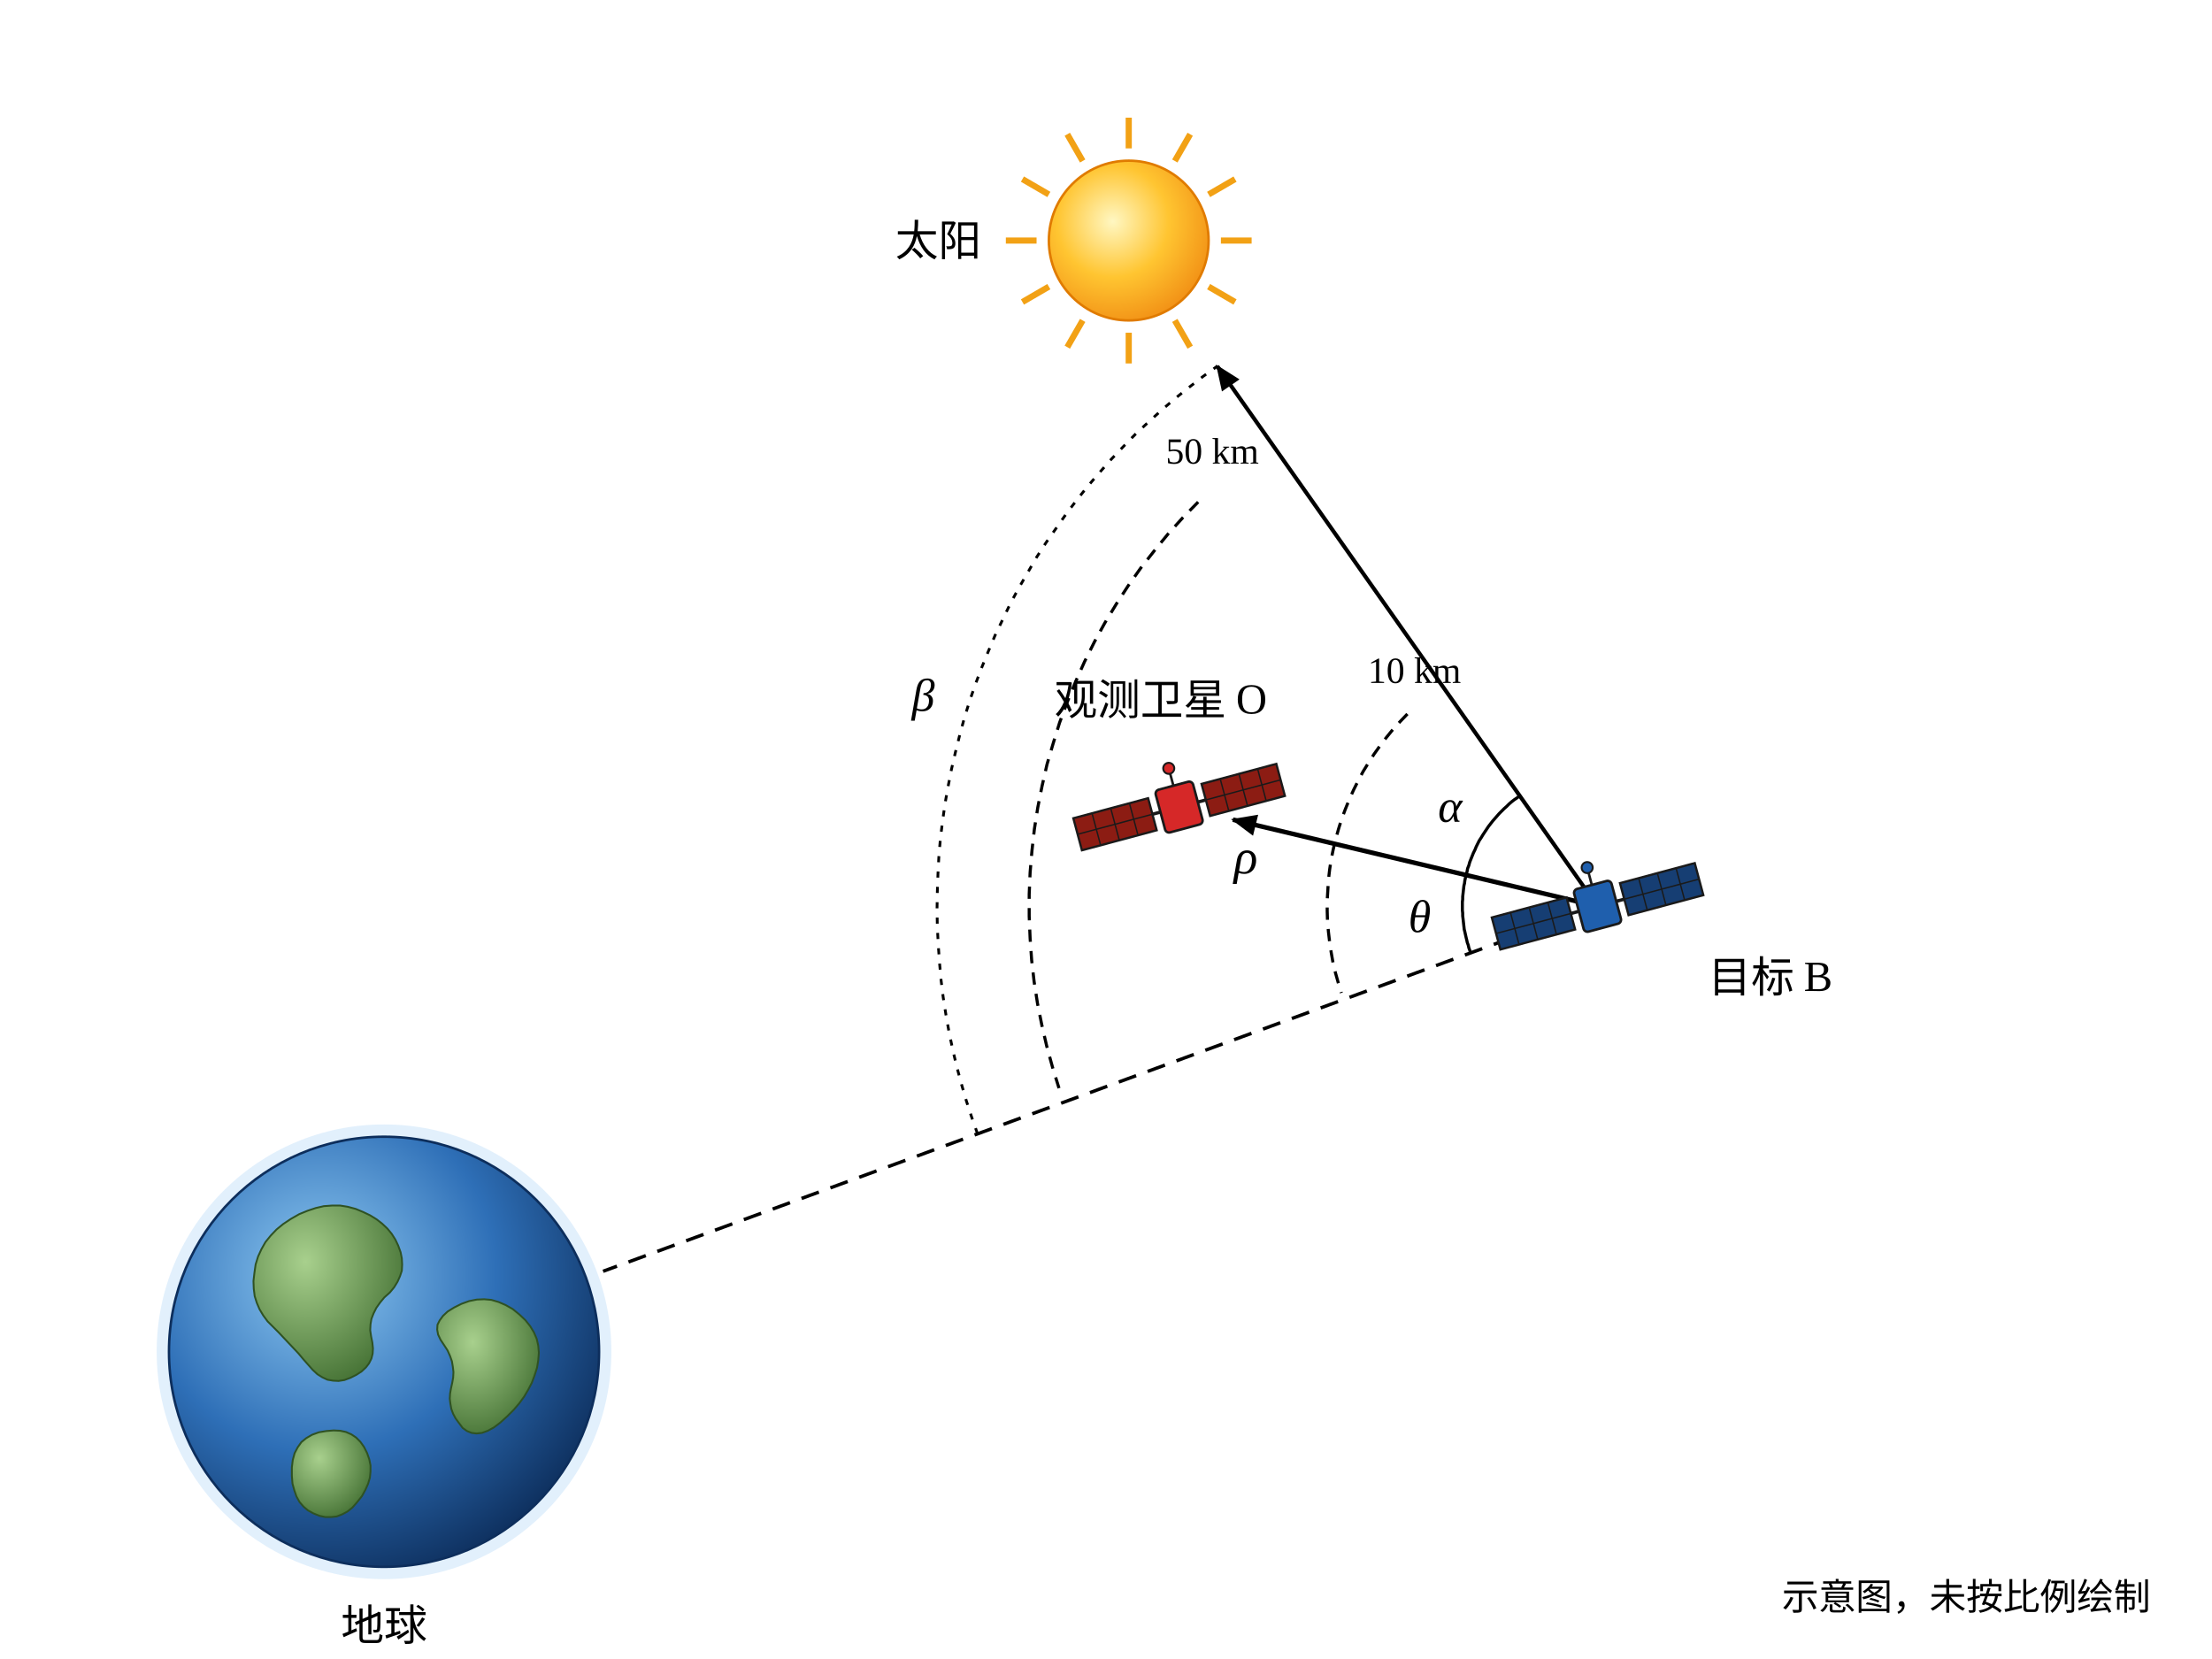
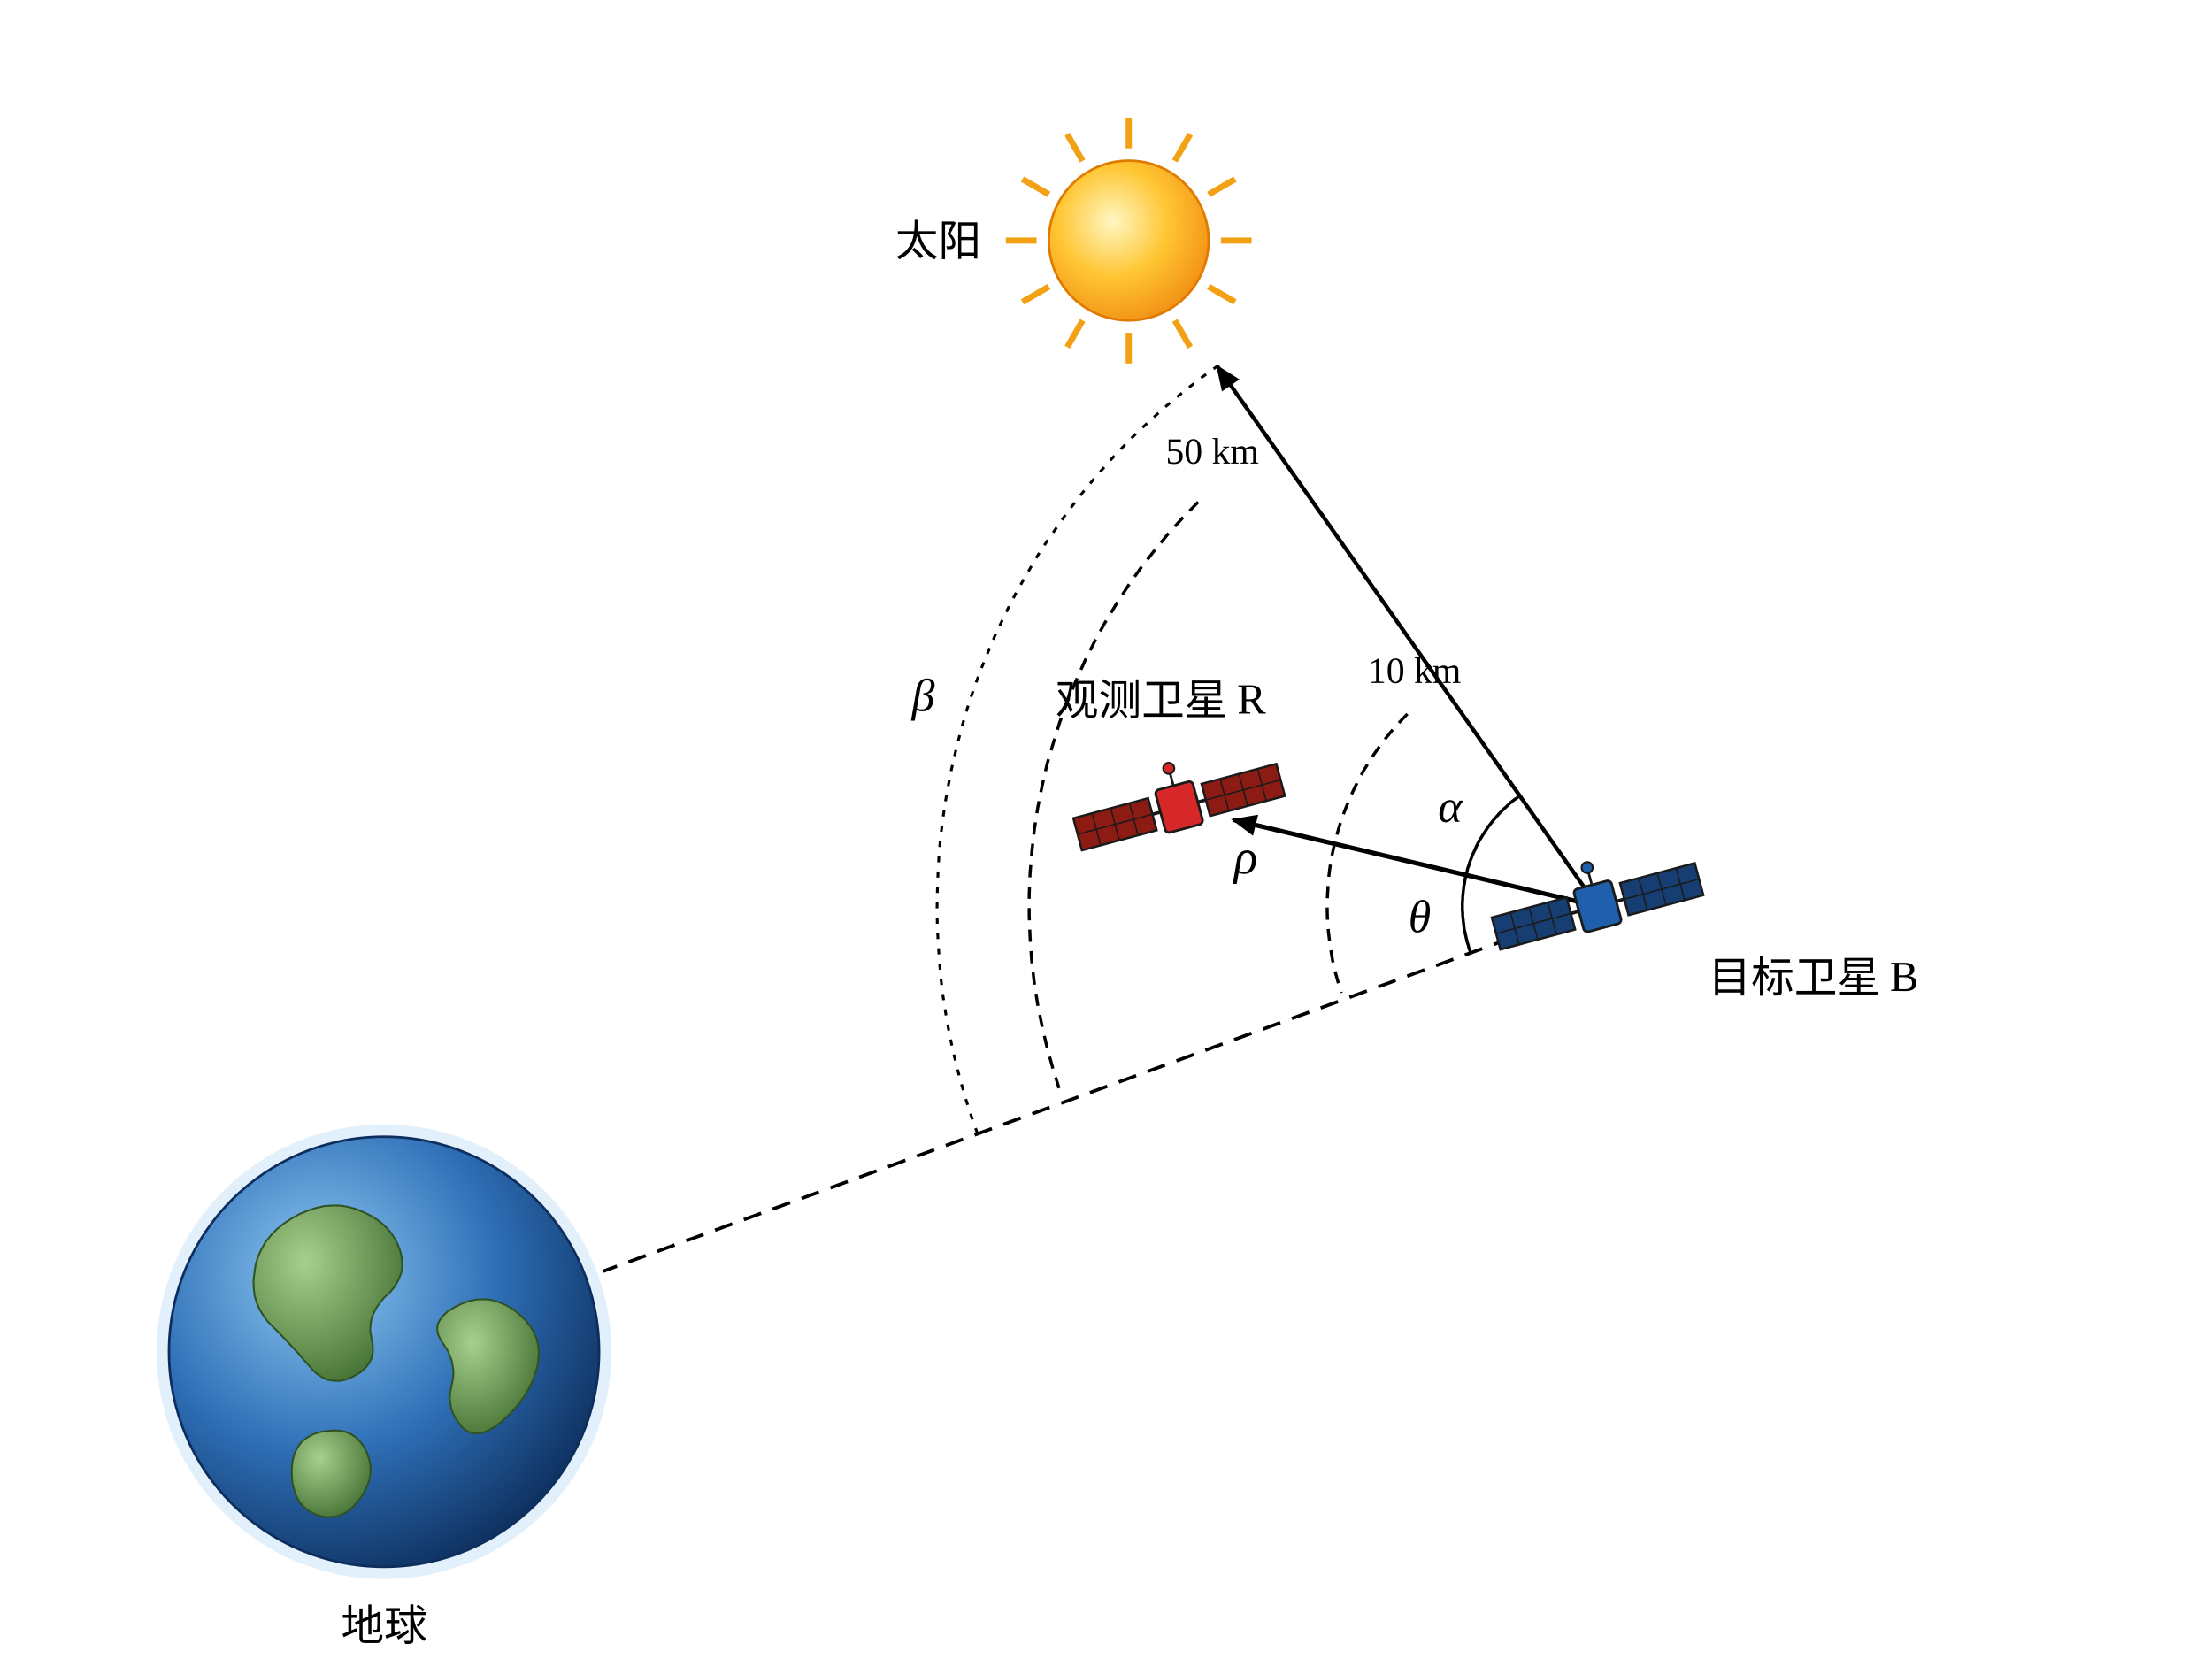
<svg xmlns="http://www.w3.org/2000/svg" width="720" height="540" viewBox="0 0 720 540">
  <rect x="0" y="0" width="720" height="540" fill="#FFFFFF" />
  <defs>
    <radialGradient id="gEarth" cx="0.35" cy="0.32" r="0.75">
      <stop offset="0" stop-color="#8EC9F2" />
      <stop offset="0.55" stop-color="#2E6FB7" />
      <stop offset="1" stop-color="#0D2E5C" />
    </radialGradient>
    <radialGradient id="gLand" cx="0.35" cy="0.32" r="0.8">
      <stop offset="0" stop-color="#A8D08D" />
      <stop offset="1" stop-color="#3E6B2E" />
    </radialGradient>
    <radialGradient id="gSun" cx="0.4" cy="0.38" r="0.7">
      <stop offset="0" stop-color="#FFF7C2" />
      <stop offset="0.5" stop-color="#FFC531" />
      <stop offset="1" stop-color="#F08A12" />
    </radialGradient>
  </defs>
  <circle cx="125" cy="440" r="74" fill="#CFE6FA" stroke="none" fill-opacity="0.6" />
  <circle cx="125" cy="440" r="70" fill="url(#gEarth)" stroke="#0D2E5C" stroke-width="0.8" />
  <polygon points="94.6,396.8 97.4,395.2 100.1,394.1 102.8,393.2 105.4,392.6 108.1,392.4 110.7,392.4 113.2,392.8 115.8,393.5 118.2,394.5 120.5,395.6 122.6,396.9 124.4,398.3 126.1,399.9 127.5,401.6 128.7,403.5 129.6,405.4 130.4,407.6 130.8,409.6 130.9,411.6 130.8,413.6 130.2,415.4 129.4,417.2 128.3,419.0 126.9,420.7 125.1,422.3 123.7,424.0 122.5,425.7 121.6,427.5 120.9,429.3 120.6,431.1 120.5,433.0 120.8,435.0 121.2,437.0 121.4,438.9 121.3,440.6 120.9,442.2 120.1,443.8 119.1,445.1 117.7,446.4 116.0,447.5 114.0,448.5 112.1,449.2 110.2,449.5 108.4,449.4 106.6,449.1 104.9,448.3 103.3,447.3 101.8,445.9 100.2,444.1 98.7,442.4 97.2,440.6 95.6,438.9 93.9,437.1 92.3,435.4 90.6,433.6 88.9,431.9 87.1,430.1 85.7,428.2 84.5,426.2 83.6,424.1 82.9,421.9 82.6,419.5 82.5,417.0 82.8,414.4 83.2,411.6 84.0,409.0 85.1,406.6 86.4,404.3 88.1,402.2 90.0,400.2 92.2,398.4" fill="url(#gLand)" stroke="#2F5223" stroke-width="0.6" />
  <polygon points="147.8,425.6 150.2,424.4 152.7,423.5 155.2,423.0 157.6,422.9 159.9,423.1 162.3,423.8 164.6,424.8 166.9,426.1 169.1,427.9 171.0,429.7 172.6,431.7 173.8,433.7 174.7,435.8 175.2,438.0 175.4,440.3 175.2,442.8 174.8,445.2 174.0,447.7 173.1,450.1 171.9,452.4 170.6,454.6 169.0,456.8 167.2,458.9 165.1,461.0 162.9,463.0 160.8,464.6 158.8,465.7 156.9,466.4 155.1,466.6 153.5,466.4 152.0,465.8 150.6,464.8 149.4,463.2 148.3,461.7 147.5,460.2 146.9,458.6 146.6,456.9 146.4,455.3 146.5,453.6 146.8,451.9 147.2,450.1 147.5,448.4 147.6,446.6 147.4,444.9 147.1,443.1 146.5,441.4 145.7,439.6 144.6,437.9 143.4,436.1 142.6,434.4 142.3,432.8 142.4,431.2 143.1,429.8 144.2,428.3 145.7,426.9" fill="url(#gLand)" stroke="#2F5223" stroke-width="0.6" />
  <polygon points="103.8,466.2 106.2,465.8 108.6,465.6 110.7,465.7 112.6,466.1 114.4,466.9 115.9,467.9 117.3,469.3 118.5,471.0 119.5,473.0 120.2,475.0 120.6,477.0 120.6,479.0 120.4,481.0 119.8,483.0 118.9,485.0 117.8,487.0 116.2,489.0 114.7,490.7 113.1,492.0 111.4,492.9 109.6,493.6 107.8,493.8 105.9,493.8 104.0,493.4 102.0,492.6 100.2,491.6 98.8,490.4 97.5,488.9 96.5,487.1 95.8,485.1 95.2,482.9 95.0,480.4 95.0,477.6 95.3,475.2 95.9,473.0 96.9,471.1 98.1,469.4 99.7,468.1 101.6,467.0" fill="url(#gLand)" stroke="#2F5223" stroke-width="0.6" />
  <text x="125.0" y="534.0" font-family="SimSun, Times New Roman" font-size="14" text-anchor="middle" fill="#000000">地球</text>
  <line x1="520.0" y1="295.0" x2="196.3" y2="413.8" stroke="#000000" stroke-width="1.1" stroke-dasharray="6,4" />
  <line x1="397.4" y1="78.3" x2="407.4" y2="78.3" stroke="#F2A115" stroke-width="2.0" />
  <line x1="393.4" y1="93.3" x2="402.0" y2="98.3" stroke="#F2A115" stroke-width="2.0" />
  <line x1="382.4" y1="104.3" x2="387.4" y2="113.0" stroke="#F2A115" stroke-width="2.0" />
  <line x1="367.4" y1="108.3" x2="367.4" y2="118.3" stroke="#F2A115" stroke-width="2.0" />
  <line x1="352.4" y1="104.3" x2="347.4" y2="113.0" stroke="#F2A115" stroke-width="2.0" />
  <line x1="341.4" y1="93.3" x2="332.8" y2="98.3" stroke="#F2A115" stroke-width="2.0" />
  <line x1="337.4" y1="78.3" x2="327.4" y2="78.3" stroke="#F2A115" stroke-width="2.0" />
  <line x1="341.4" y1="63.3" x2="332.8" y2="58.3" stroke="#F2A115" stroke-width="2.0" />
  <line x1="352.4" y1="52.4" x2="347.4" y2="43.7" stroke="#F2A115" stroke-width="2.0" />
  <line x1="367.4" y1="48.3" x2="367.4" y2="38.3" stroke="#F2A115" stroke-width="2.0" />
  <line x1="382.4" y1="52.4" x2="387.4" y2="43.7" stroke="#F2A115" stroke-width="2.0" />
  <line x1="393.4" y1="63.3" x2="402.0" y2="58.3" stroke="#F2A115" stroke-width="2.0" />
  <circle cx="367.4" cy="78.3" r="26" fill="url(#gSun)" stroke="#E07B00" stroke-width="0.8" />
  <text x="319.4" y="83.3" font-family="SimSun, Times New Roman" font-size="14" text-anchor="end" fill="#000000">太阳</text>
  <line x1="520.0" y1="295.0" x2="396.2" y2="119.2" stroke="#000000" stroke-width="1.3" />
  <polygon points="396.2,119.2 403.0,123.5 397.9,127.0" fill="#000000" stroke="#000000" stroke-width="0.5" />
  <polyline points="458.1,232.4 455.8,234.8 453.5,237.3 451.3,240.0 449.3,242.6 447.3,245.4 445.5,248.2 443.7,251.1 442.1,254.1 440.6,257.1 439.2,260.2 437.9,263.4 436.7,266.6 435.7,269.8 434.8,273.0 434.0,276.3 433.3,279.7 432.8,283.0 432.4,286.4 432.2,289.8 432.0,293.2 432.0,296.5 432.1,299.9 432.4,303.3 432.8,306.7 433.3,310.0 433.9,313.4 434.7,316.7 435.6,319.9 436.6,323.2" fill="none" stroke="#000000" stroke-width="1.0" stroke-dasharray="4,3" />
  <text x="460.4" y="222.3" font-family="SimSun, Times New Roman" font-size="12" text-anchor="middle" fill="#000000">10 km</text>
  <polyline points="390.0,163.4 385.0,168.5 380.2,173.8 375.7,179.3 371.3,184.9 367.2,190.7 363.3,196.7 359.6,202.8 356.2,209.0 353.0,215.4 350.1,221.9 347.4,228.5 344.9,235.2 342.8,242.0 340.8,248.8 339.2,255.8 337.8,262.8 336.7,269.8 335.9,276.9 335.3,284.0 335.0,291.1 335.0,298.2 335.3,305.4 335.8,312.5 336.6,319.5 337.7,326.6 339.1,333.6 340.7,340.5 342.6,347.4 344.7,354.2" fill="none" stroke="#000000" stroke-width="1.0" stroke-dasharray="4,3" />
  <text x="394.6" y="150.9" font-family="SimSun, Times New Roman" font-size="12" text-anchor="middle" fill="#000000">50 km</text>
  <line x1="520.0" y1="295.0" x2="401.3" y2="266.8" stroke="#000000" stroke-width="1.5" />
  <polygon points="401.3,266.8 409.2,265.5 407.7,271.6" fill="#000000" stroke="#000000" stroke-width="0.5" />
  <text x="405.5" y="284.3" font-family="SimSun, Times New Roman" font-size="16" text-anchor="middle" fill="#000000" font-style="italic">ρ</text>
  <g transform="translate(383.8 262.7) rotate(-15.0) scale(0.9)">
    <rect x="-38" y="-6" width="28" height="12" fill="#8C1C13" stroke="#1A1A1A" stroke-width="0.8" />
    <line x1="-31" y1="-6" x2="-31" y2="6" stroke="#1A1A1A" stroke-width="0.5" />
    <line x1="-24" y1="-6" x2="-24" y2="6" stroke="#1A1A1A" stroke-width="0.5" />
    <line x1="-17" y1="-6" x2="-17" y2="6" stroke="#1A1A1A" stroke-width="0.5" />
    <line x1="-38" y1="-6" x2="-38" y2="6" stroke="none" />
    <line x1="-38" y1="0" x2="-10" y2="0" stroke="#1A1A1A" stroke-width="0.5" />
    <line x1="-10" y1="0" x2="-7" y2="0" stroke="#1A1A1A" stroke-width="1.2" />
    <rect x="10" y="-6" width="28" height="12" fill="#8C1C13" stroke="#1A1A1A" stroke-width="0.8" />
    <line x1="17" y1="-6" x2="17" y2="6" stroke="#1A1A1A" stroke-width="0.5" />
    <line x1="24" y1="-6" x2="24" y2="6" stroke="#1A1A1A" stroke-width="0.5" />
    <line x1="31" y1="-6" x2="31" y2="6" stroke="#1A1A1A" stroke-width="0.5" />
    <line x1="10" y1="-6" x2="10" y2="6" stroke="none" />
    <line x1="10" y1="0" x2="38" y2="0" stroke="#1A1A1A" stroke-width="0.5" />
    <line x1="7" y1="0" x2="10" y2="0" stroke="#1A1A1A" stroke-width="1.2" />
    <rect x="-7" y="-8" width="14" height="16" rx="1.5" ry="1.5" fill="#D62828" stroke="#1A1A1A" stroke-width="0.9" />
    <line x1="0" y1="-8" x2="0" y2="-13" stroke="#1A1A1A" stroke-width="0.9" />
    <circle cx="0" cy="-14.5" r="2" fill="#D62828" stroke="#1A1A1A" stroke-width="0.7" />
  </g>
-   <text x="377.8" y="232.7" font-family="SimSun, Times New Roman" font-size="14" text-anchor="middle" fill="#000000">观测卫星 O</text>
+   <text x="377.8" y="232.7" font-family="SimSun, Times New Roman" font-size="14" text-anchor="middle" fill="#000000">观测卫星 R</text>
  <g transform="translate(520.0 295.0) rotate(-15.0) scale(0.9)">
    <rect x="-38" y="-6" width="28" height="12" fill="#163E73" stroke="#1A1A1A" stroke-width="0.8" />
    <line x1="-31" y1="-6" x2="-31" y2="6" stroke="#1A1A1A" stroke-width="0.5" />
    <line x1="-24" y1="-6" x2="-24" y2="6" stroke="#1A1A1A" stroke-width="0.5" />
    <line x1="-17" y1="-6" x2="-17" y2="6" stroke="#1A1A1A" stroke-width="0.5" />
    <line x1="-38" y1="-6" x2="-38" y2="6" stroke="none" />
    <line x1="-38" y1="0" x2="-10" y2="0" stroke="#1A1A1A" stroke-width="0.5" />
    <line x1="-10" y1="0" x2="-7" y2="0" stroke="#1A1A1A" stroke-width="1.2" />
    <rect x="10" y="-6" width="28" height="12" fill="#163E73" stroke="#1A1A1A" stroke-width="0.8" />
    <line x1="17" y1="-6" x2="17" y2="6" stroke="#1A1A1A" stroke-width="0.5" />
    <line x1="24" y1="-6" x2="24" y2="6" stroke="#1A1A1A" stroke-width="0.5" />
    <line x1="31" y1="-6" x2="31" y2="6" stroke="#1A1A1A" stroke-width="0.5" />
    <line x1="10" y1="-6" x2="10" y2="6" stroke="none" />
    <line x1="10" y1="0" x2="38" y2="0" stroke="#1A1A1A" stroke-width="0.5" />
    <line x1="7" y1="0" x2="10" y2="0" stroke="#1A1A1A" stroke-width="1.2" />
    <rect x="-7" y="-8" width="14" height="16" rx="1.5" ry="1.5" fill="#1F5FAD" stroke="#1A1A1A" stroke-width="0.9" />
    <line x1="0" y1="-8" x2="0" y2="-13" stroke="#1A1A1A" stroke-width="0.9" />
    <circle cx="0" cy="-14.5" r="2" fill="#1F5FAD" stroke="#1A1A1A" stroke-width="0.7" />
  </g>
-   <text x="556.0" y="323.0" font-family="SimSun, Times New Roman" font-size="14" text-anchor="start" fill="#000000">目标 B</text>
+   <text x="556.0" y="323.0" font-family="SimSun, Times New Roman" font-size="14" text-anchor="start" fill="#000000">目标卫星 B</text>
  <polyline points="477.2,284.8 477.5,283.8 477.7,282.7 478.1,281.7 478.4,280.6 478.8,279.6 479.2,278.6 479.6,277.6 480.1,276.6 480.5,275.6 481.0,274.6 481.5,273.6 482.1,272.7 482.7,271.7 483.3,270.8 483.9,269.9 484.5,269.0 485.2,268.1 485.9,267.2 486.6,266.4 487.3,265.6 488.0,264.8 488.8,264.0 489.6,263.2 490.4,262.5 491.2,261.7 492.0,261.0 492.9,260.3 493.8,259.7 494.7,259.0" fill="none" stroke="#000000" stroke-width="1.0" />
  <text x="472.0" y="267.5" font-family="SimSun, Times New Roman" font-size="15" text-anchor="middle" fill="#000000" font-style="italic">α</text>
  <polyline points="478.7,310.2 478.4,309.3 478.1,308.5 477.9,307.6 477.6,306.8 477.4,305.9 477.2,305.1 477.0,304.2 476.8,303.3 476.6,302.5 476.5,301.6 476.4,300.7 476.3,299.8 476.2,298.9 476.1,298.1 476.1,297.2 476.0,296.3 476.0,295.4 476.0,294.5 476.0,293.6 476.1,292.7 476.1,291.9 476.2,291.0 476.3,290.1 476.4,289.2 476.5,288.3 476.7,287.5 476.8,286.6 477.0,285.7 477.2,284.8" fill="none" stroke="#000000" stroke-width="1.0" />
  <text x="462.1" y="303.4" font-family="SimSun, Times New Roman" font-size="15" text-anchor="middle" fill="#000000" font-style="italic">θ</text>
  <polyline points="318.2,369.1 316.3,363.7 314.5,358.2 312.9,352.7 311.4,347.1 310.1,341.6 308.9,335.9 307.9,330.3 307.0,324.6 306.3,318.9 305.8,313.2 305.4,307.5 305.1,301.7 305.0,296.0 305.1,290.2 305.3,284.5 305.6,278.8 306.1,273.0 306.8,267.3 307.6,261.6 308.6,256.0 309.7,250.4 311.0,244.8 312.4,239.2 313.9,233.7 315.6,228.2 317.5,222.7 319.5,217.4 321.7,212.0 323.9,206.8 326.4,201.6 328.9,196.4 331.6,191.4 334.5,186.4 337.4,181.4 340.5,176.6 343.8,171.9 347.1,167.2 350.6,162.6 354.2,158.1 357.9,153.8 361.7,149.5 365.7,145.3 369.7,141.2 373.9,137.3 378.2,133.4 382.5,129.7 387.0,126.1 391.5,122.6 396.2,119.2" fill="none" stroke="#000000" stroke-width="0.9" stroke-dasharray="2,3" />
  <text x="300.5" y="231.4" font-family="SimSun, Times New Roman" font-size="15" text-anchor="middle" fill="#000000" font-style="italic">β</text>
-   <text x="700.0" y="524.0" font-family="SimSun, Times New Roman" font-size="12" text-anchor="end" fill="#000000">示意图，未按比例绘制</text>
</svg>
